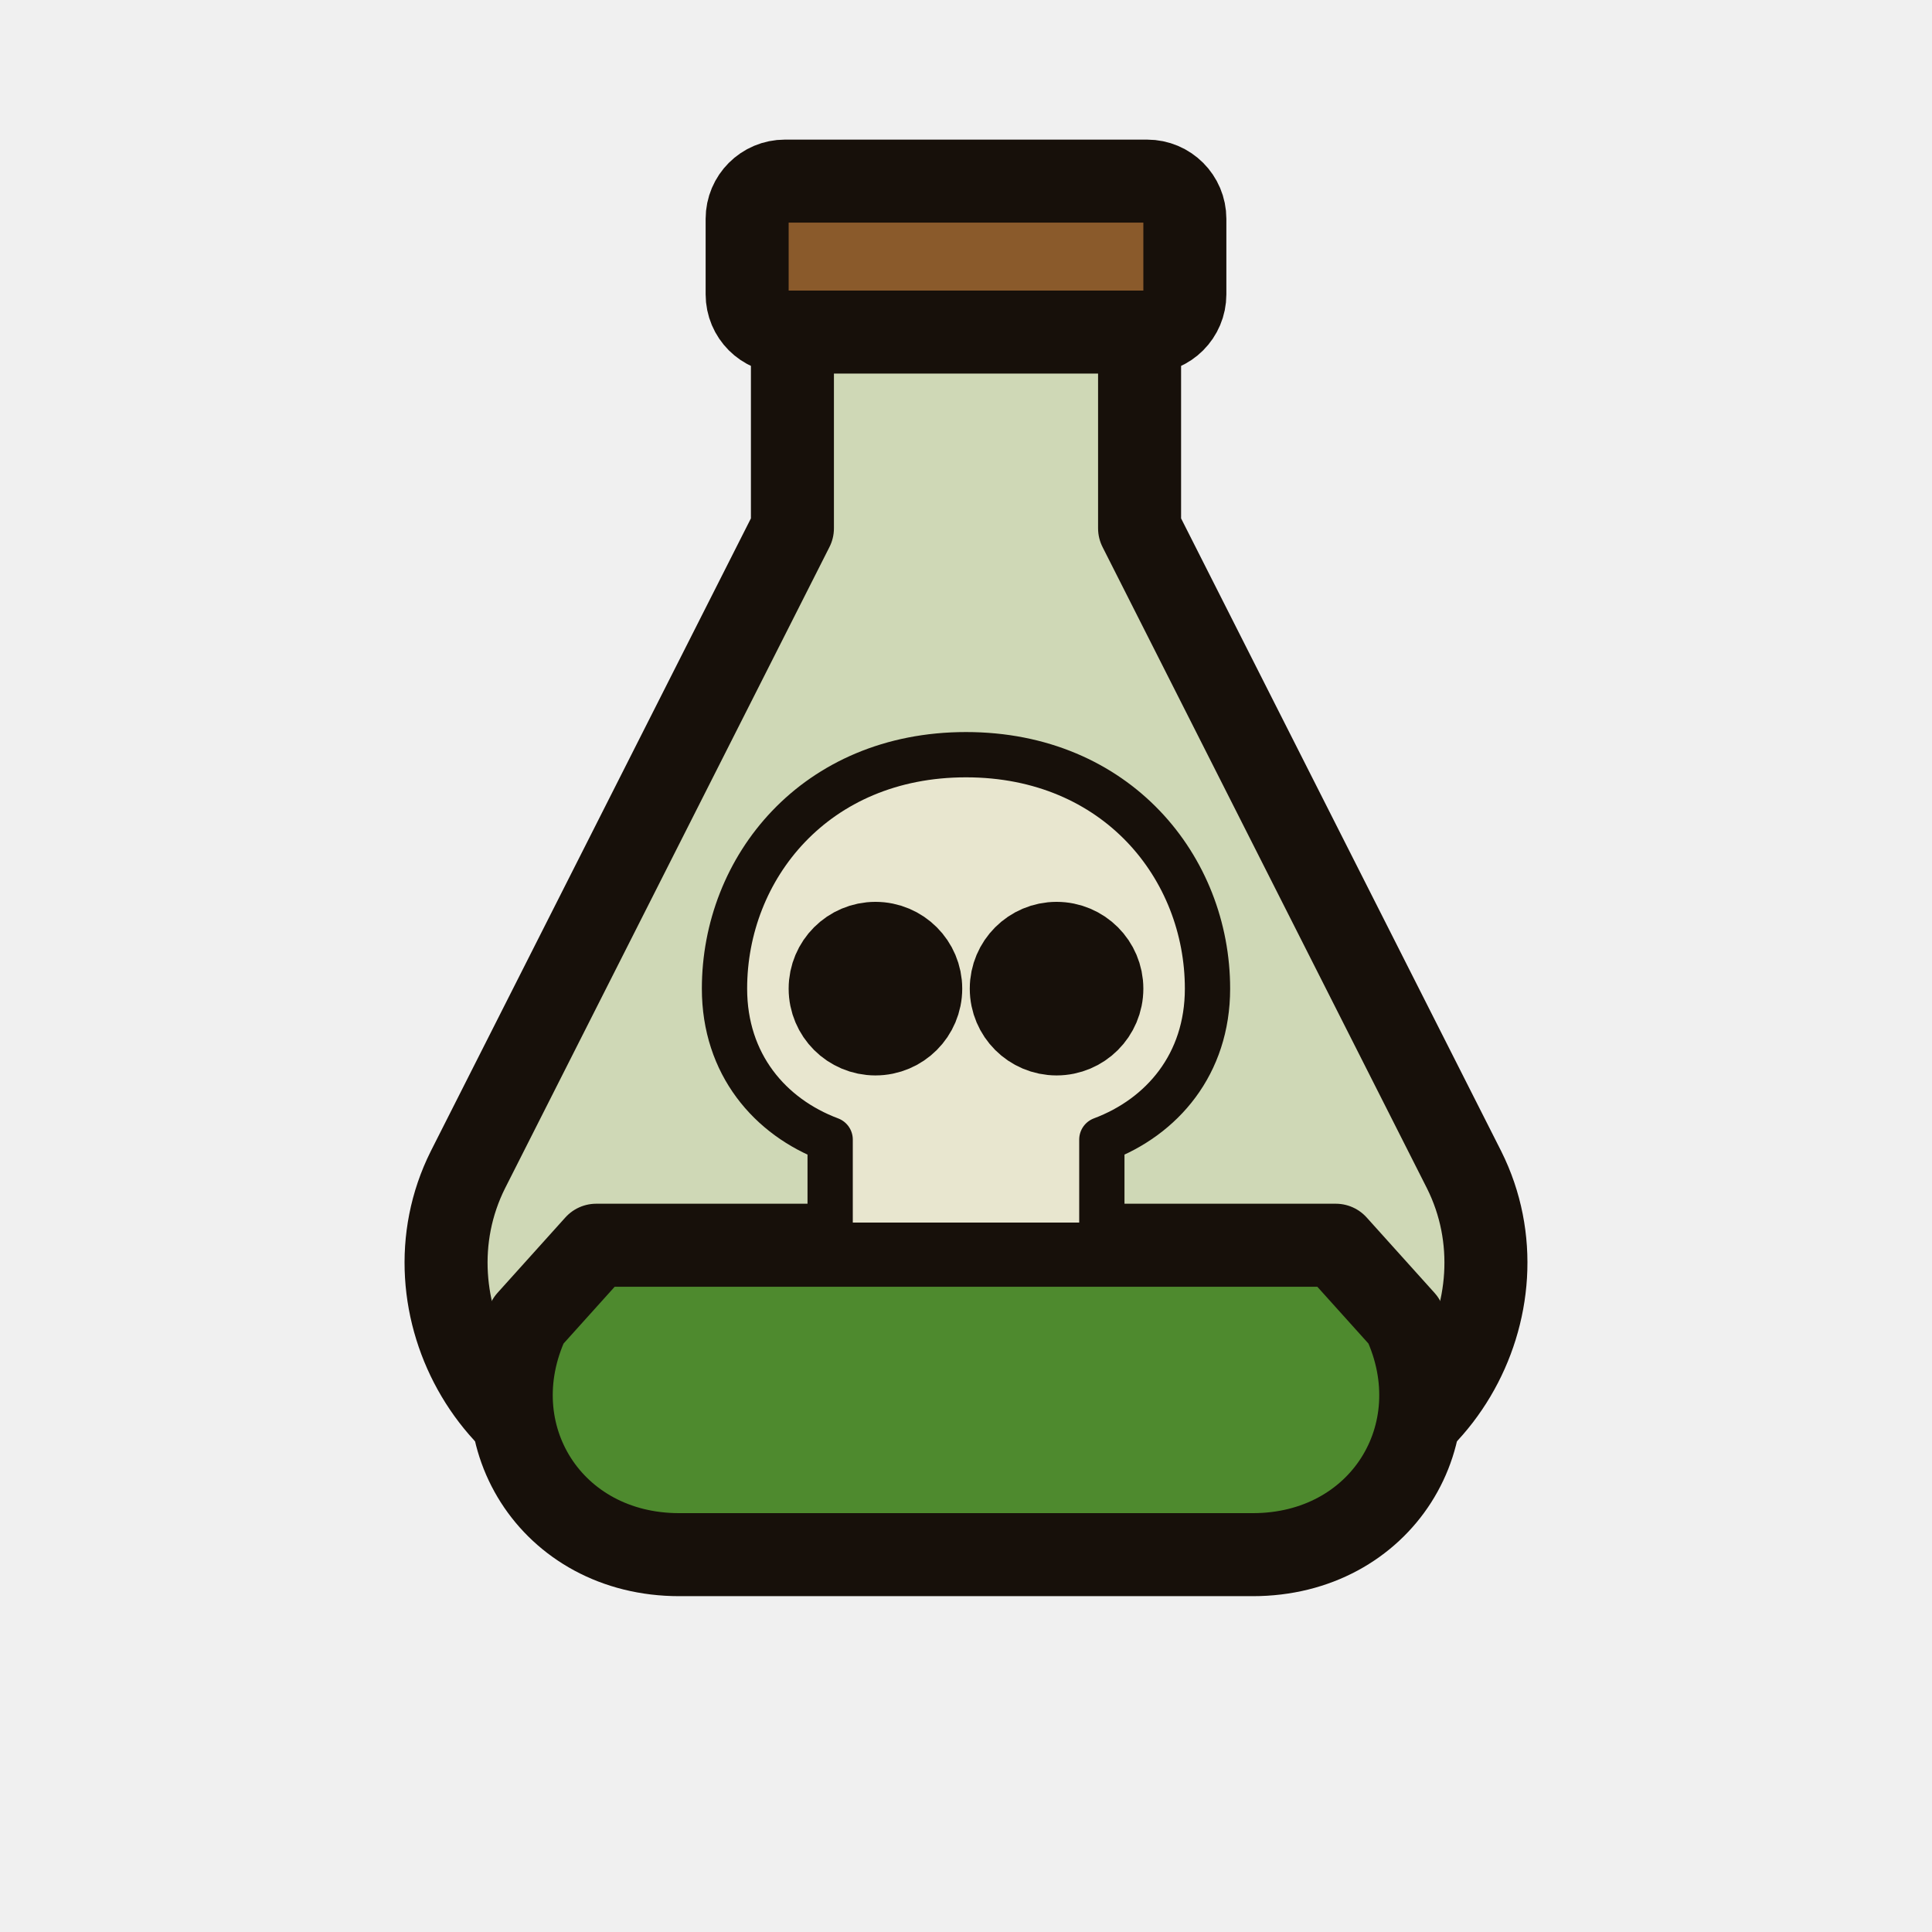
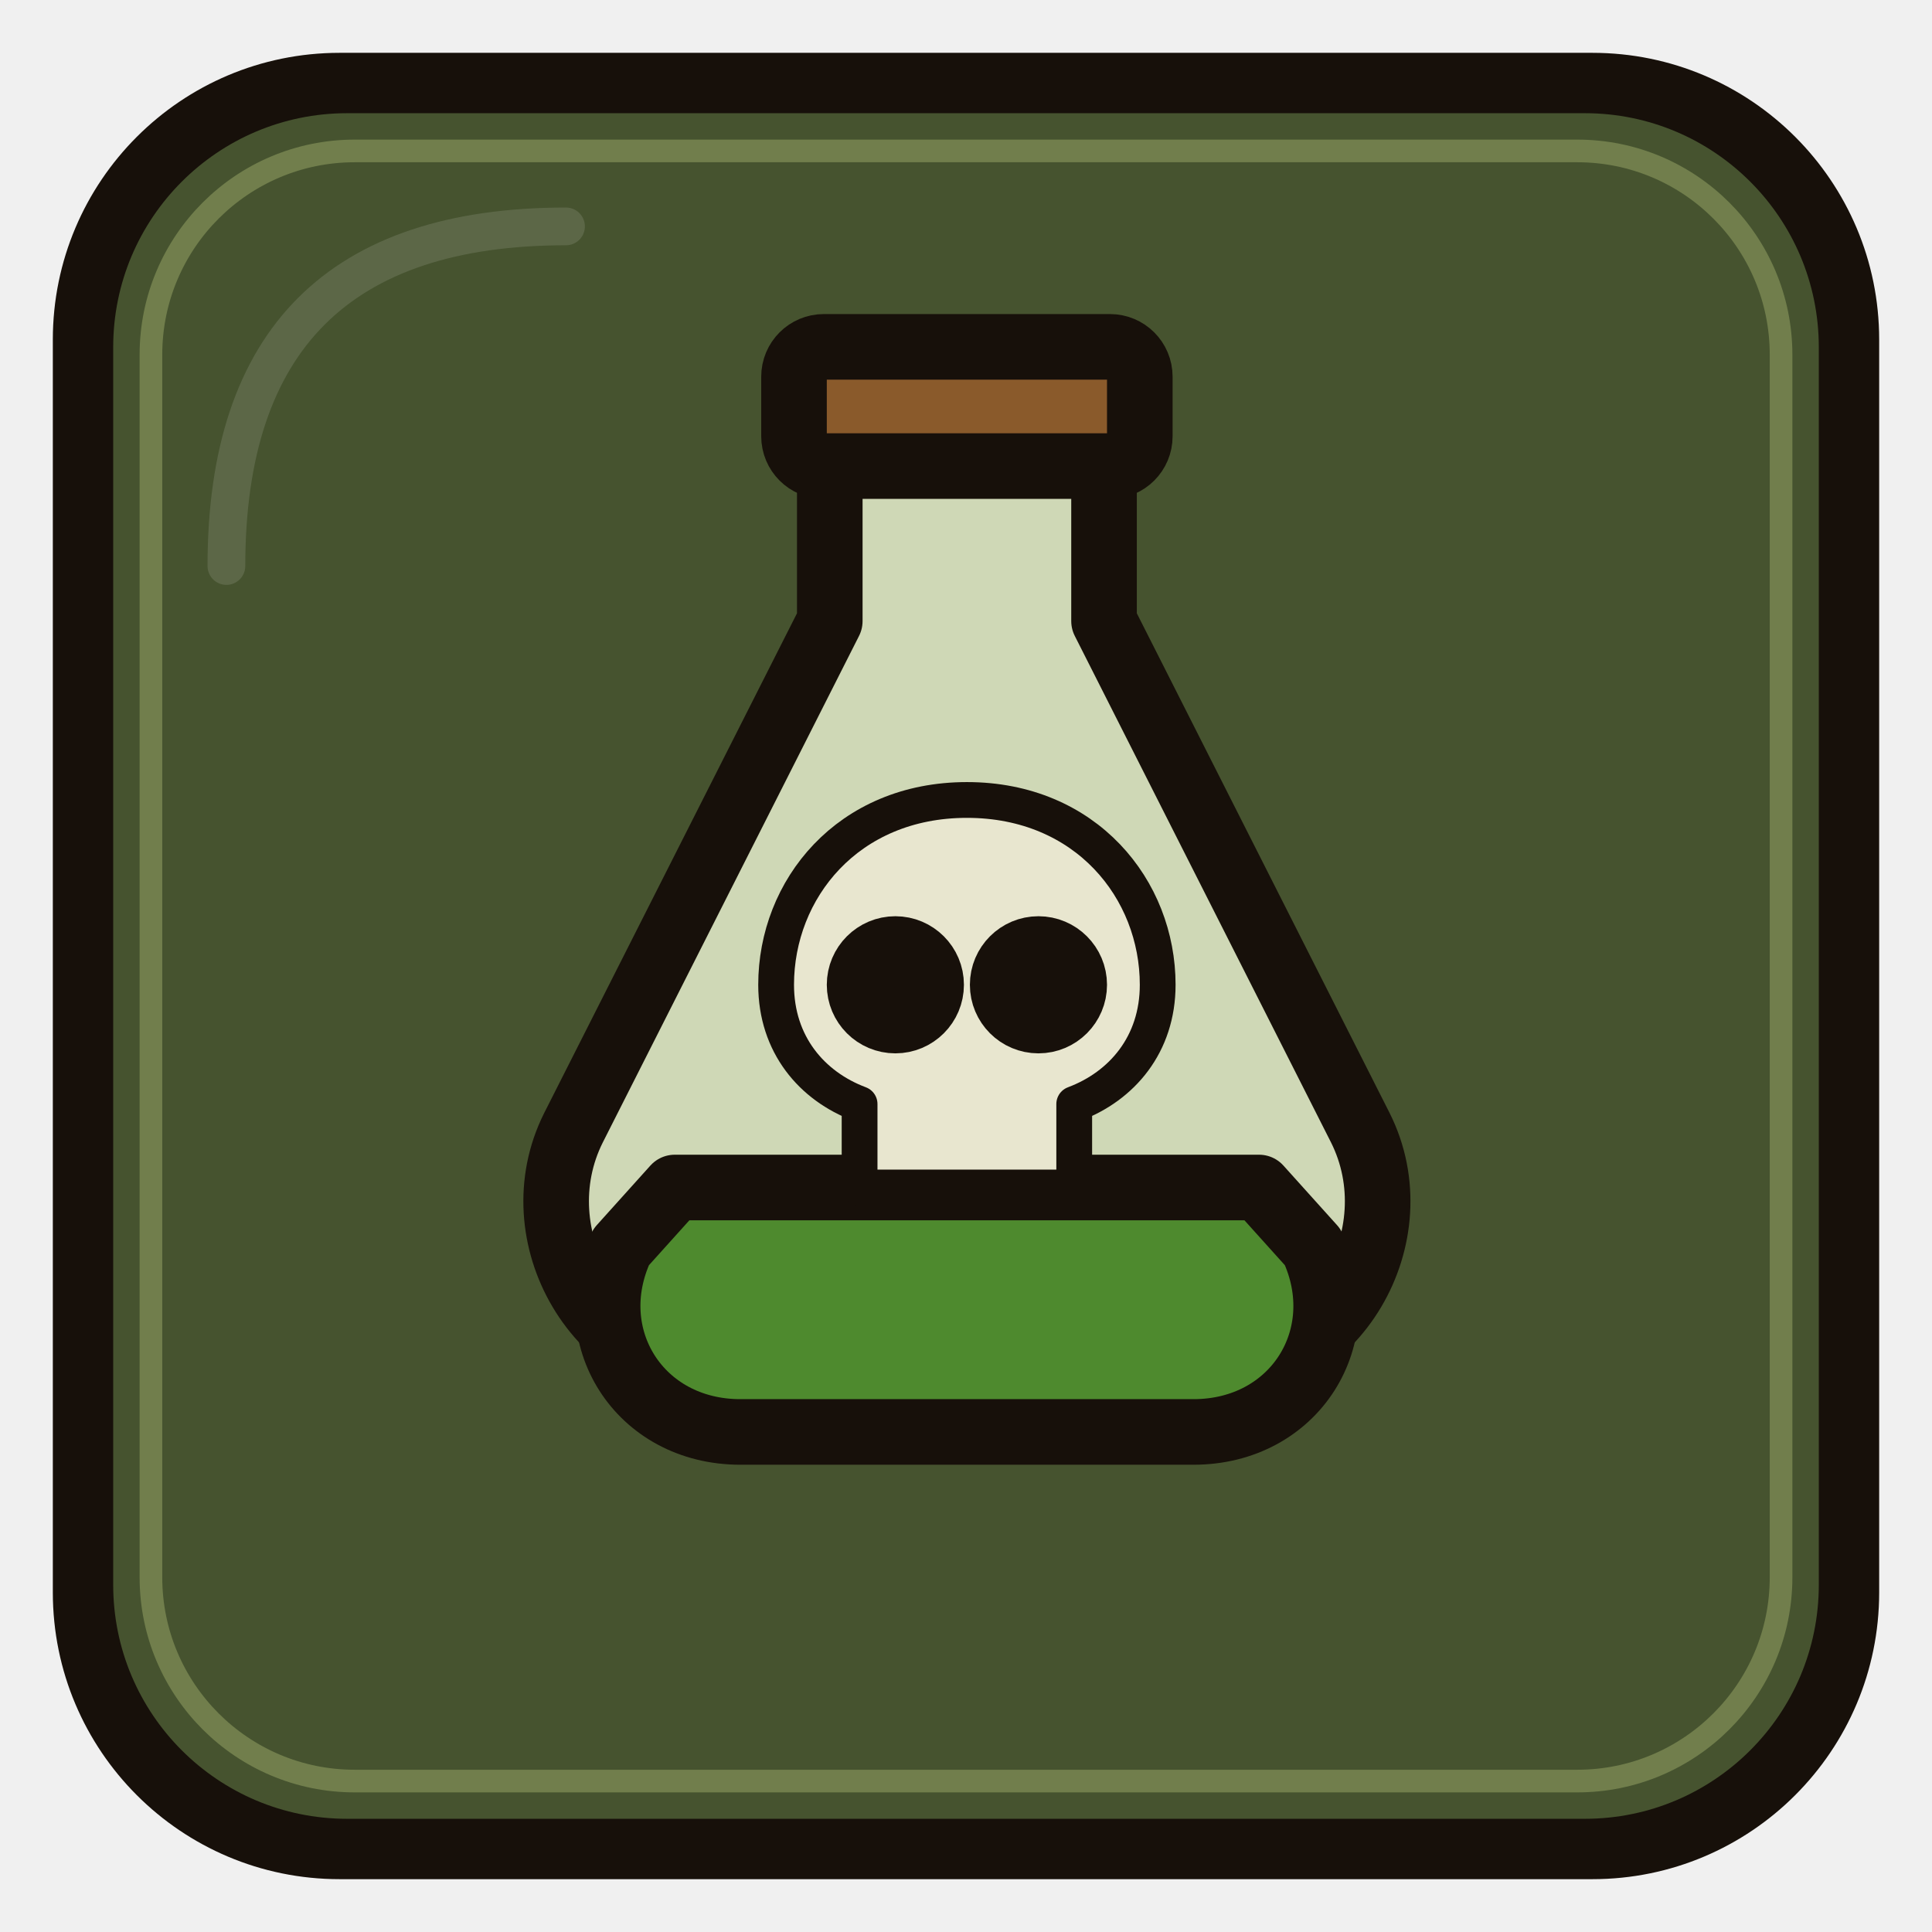
<svg xmlns="http://www.w3.org/2000/svg" viewBox="0 0 512 512">
-   <g stroke="#17100a" stroke-width="22" stroke-linejoin="round" stroke-linecap="round">
-     <path d="M210 70h92v70l86 170c18 36-8 82-50 82H174c-42 0-68-46-50-82l86-170z" fill="#cfd8b6" />
-     <path d="M158 330h196l18 20c14 30-6 62-40 62H180c-34 0-54-32-40-62z" fill="#4e8a2e" />
-     <rect x="198" y="48" width="116" height="40" rx="10" fill="#8a5a2b" />
-     <path d="M256 200c-40 0-64 30-64 62 0 20 12 34 28 40v28h72v-28c16-6 28-20 28-40 0-32-24-62-64-62z" fill="#e8e6cf" stroke-width="12" />
-     <circle cx="232" cy="262" r="12" fill="#17100a" />
-     <circle cx="280" cy="262" r="12" fill="#17100a" />
+   <rect x="14" y="14" width="484" height="484" rx="76" fill="#17100a" />
+   <rect x="30" y="30" width="452" height="452" rx="62" fill="#46532f" />
+   <rect x="40" y="40" width="432" height="432" rx="54" fill="none" stroke="#93a265" stroke-opacity="0.55" stroke-width="6" />
+   <path d="M60 150 Q60 60 150 60" fill="none" stroke="#fff" stroke-opacity="0.12" stroke-width="10" stroke-linecap="round" />
+   <g transform="translate(54 54) scale(0.79)">
+     <g stroke="#17100a" stroke-width="22" stroke-linejoin="round" stroke-linecap="round">
+       <path d="M210 70h92v70l86 170c18 36-8 82-50 82H174c-42 0-68-46-50-82l86-170z" fill="#cfd8b6" />
+       <path d="M158 330h196l18 20c14 30-6 62-40 62H180c-34 0-54-32-40-62z" fill="#4e8a2e" />
+       <rect x="198" y="48" width="116" height="40" rx="10" fill="#8a5a2b" />
+       <path d="M256 200c-40 0-64 30-64 62 0 20 12 34 28 40v28h72v-28c16-6 28-20 28-40 0-32-24-62-64-62z" fill="#e8e6cf" stroke-width="12" />
+       <circle cx="232" cy="262" r="12" fill="#17100a" />
+       <circle cx="280" cy="262" r="12" fill="#17100a" />
+     </g>
  </g>
</svg>
